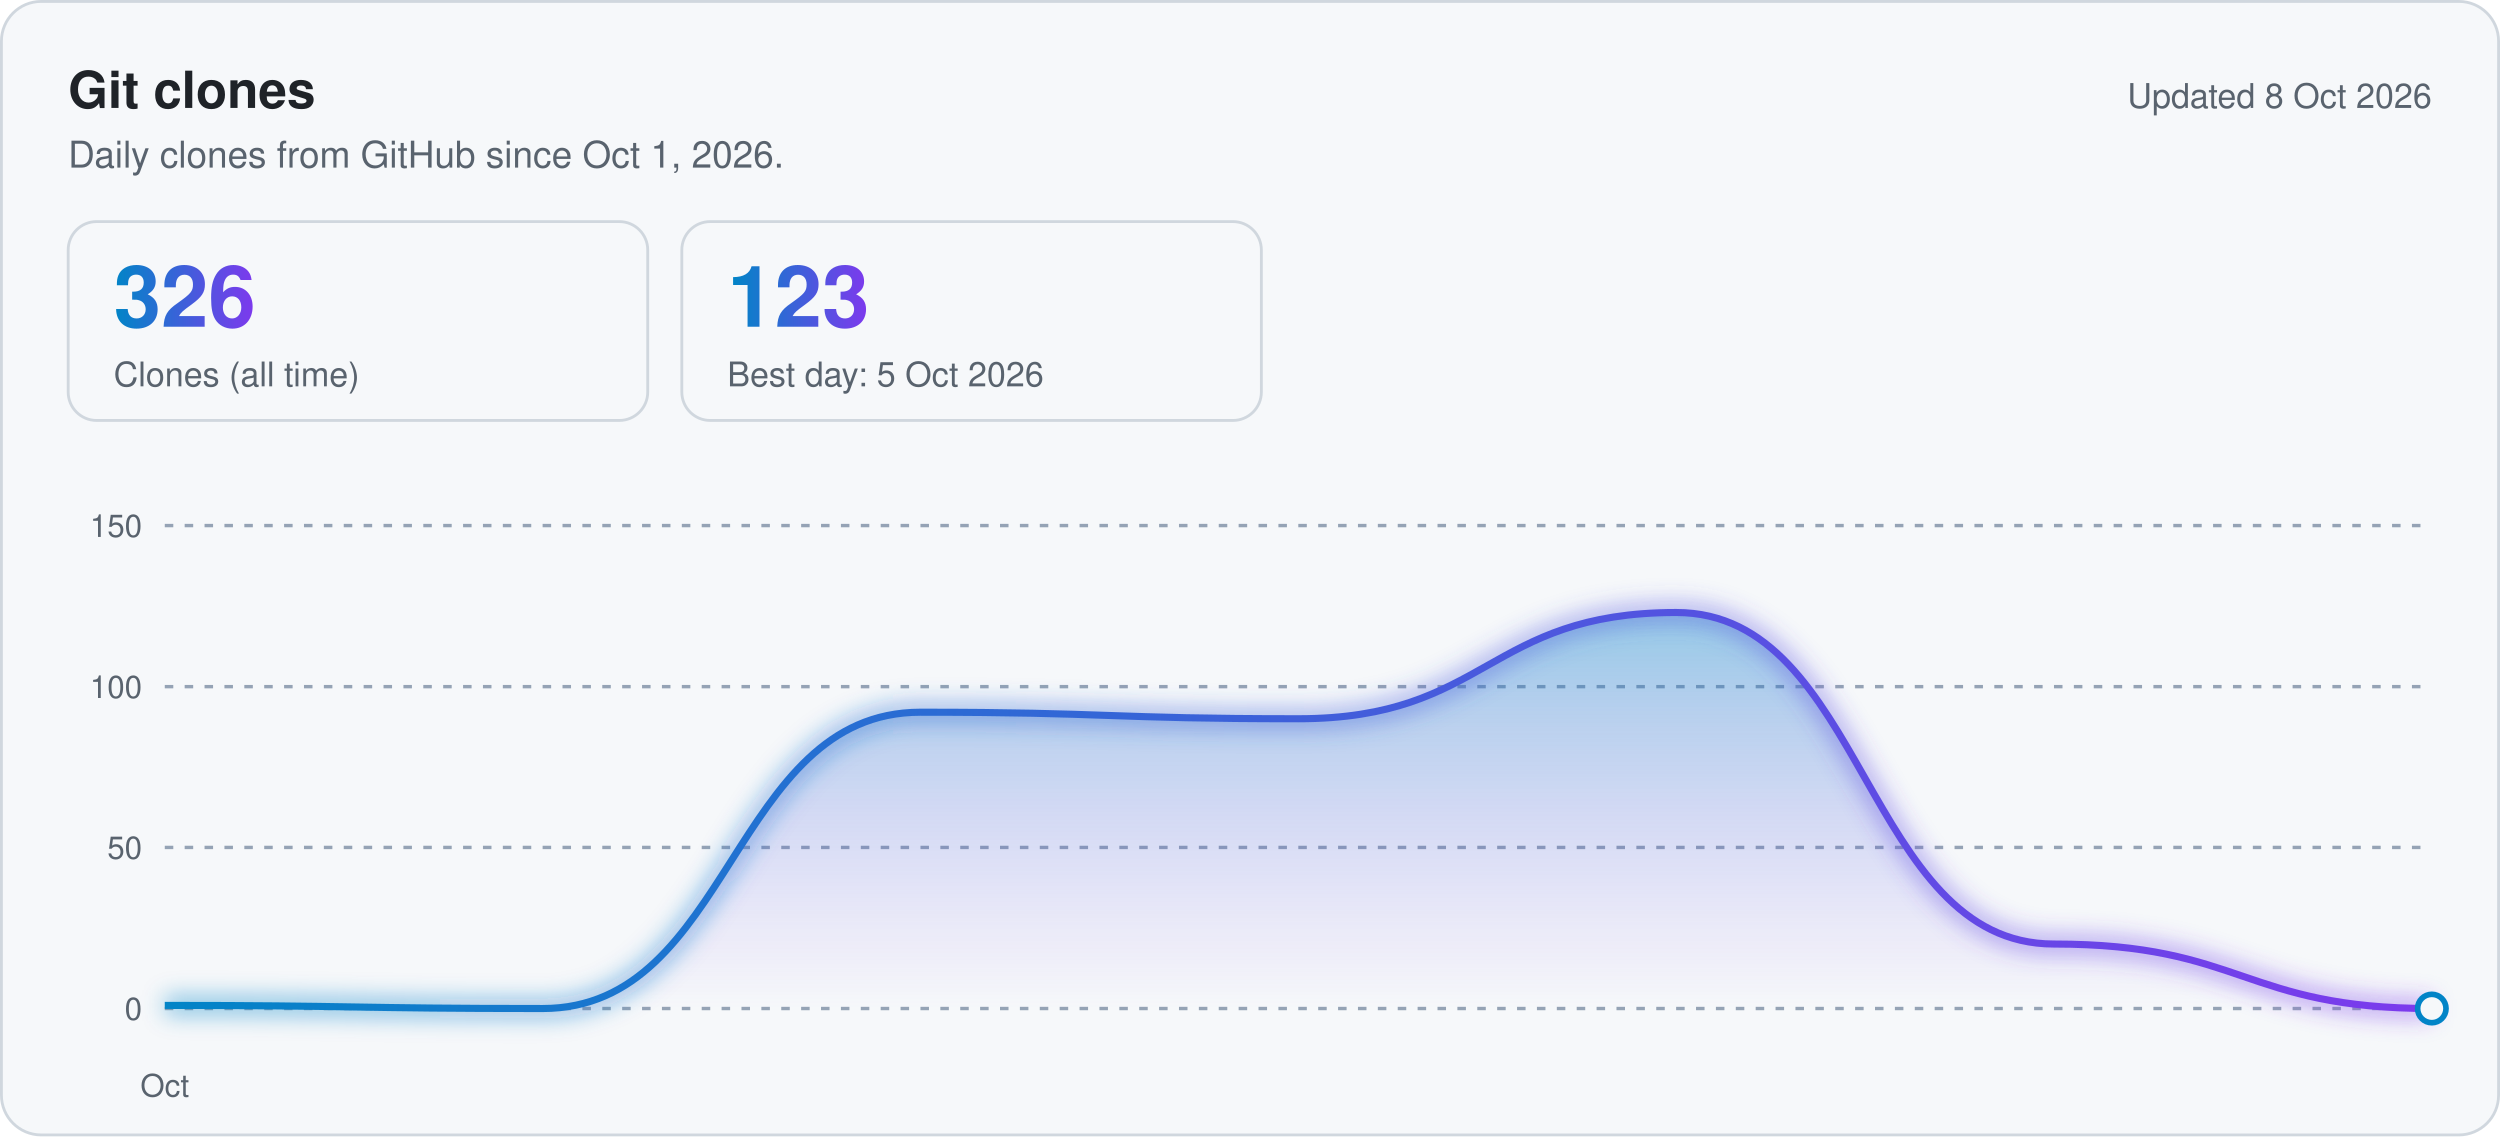
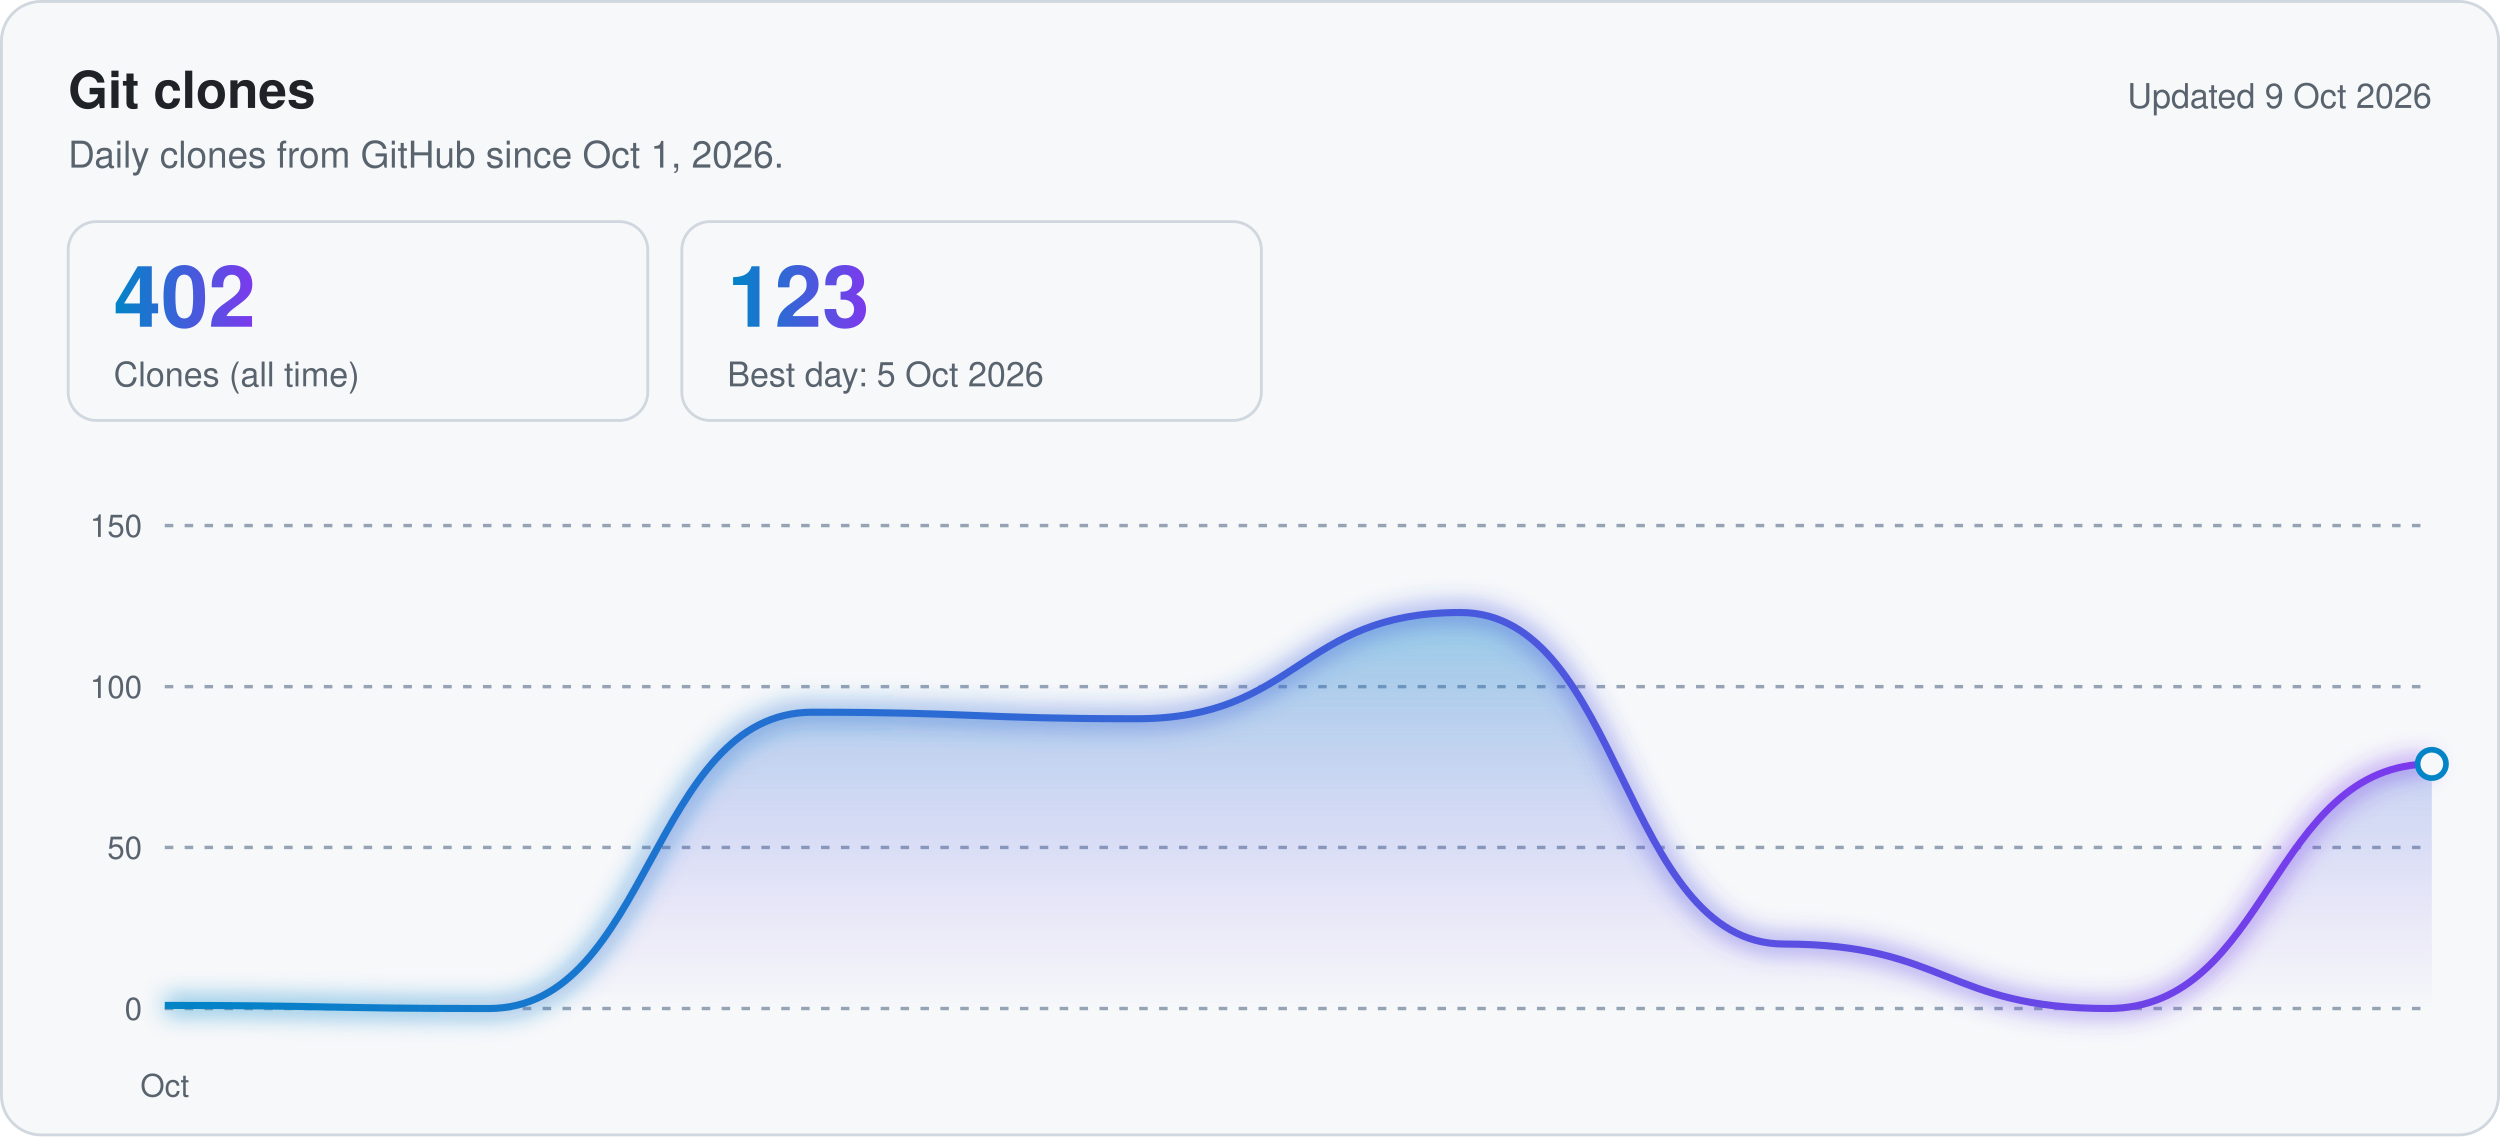
<svg xmlns="http://www.w3.org/2000/svg" viewBox="0 0 880 400" width="880" height="400" role="img" aria-label="Git clones" font-family="'Segoe UI', system-ui, -apple-system, Helvetica, Arial, sans-serif">
  <style>@keyframes draw{from{stroke-dasharray:1;stroke-dashoffset:1}to{stroke-dasharray:1;stroke-dashoffset:0}}@keyframes fade{from{opacity:0}}.ln,.gw{animation:draw 2.2s ease-out .2s backwards}.fd{animation:fade 1.4s ease 1.2s backwards}@media (prefers-reduced-motion:reduce){.lwv{display:none}}@media (prefers-reduced-motion:reduce){*{animation:none!important}}</style>
  <defs>
    <linearGradient id="lg" x1="0" x2="1">
      <stop offset="0" stop-color="#0284c7" />
      <stop offset="1" stop-color="#7c3aed" />
    </linearGradient>
    <linearGradient id="ag" x1="0" x2="0" y1="0" y2="1">
      <stop offset="0" stop-color="#0284c7" stop-opacity=".4" />
      <stop offset="1" stop-color="#7c3aed" stop-opacity="0" />
    </linearGradient>
    <filter id="gw" x="-5%" y="-30%" width="110%" height="160%">
      <feGaussianBlur stdDeviation="4" />
    </filter>
    <linearGradient id="wv" gradientUnits="userSpaceOnUse" x1="0" y1="0" x2="880" y2="0" gradientTransform="translate(-90,0)">
      <stop offset="0" stop-color="#fff" stop-opacity="0" />
      <stop offset=".04" stop-color="#fff" stop-opacity="0" />
      <stop offset=".08" stop-color="#fff" stop-opacity="1" />
      <stop offset=".086" stop-color="#fff" stop-opacity="0" />
      <stop offset="1" stop-color="#fff" stop-opacity="0" />
      <animateTransform attributeName="gradientTransform" type="translate" from="-90 0" to="970 0" dur="10s" begin="2.4s" repeatCount="indefinite" />
    </linearGradient>
  </defs>
  <rect x=".5" y=".5" width="879" height="399" rx="14" fill="#f6f8fa" stroke="#d0d7de" />
  <text x="24" y="38" font-size="18" font-weight="700" fill="#1f2328">Git clones</text>
  <text x="24" y="59" font-size="13" fill="#59636e">Daily clones from GitHub since Oct 1, 2026.</text>
-   <text x="856" y="38" font-size="12" fill="#59636e" text-anchor="end">Updated 8 Oct 2026</text>
+   <text x="856" y="38" font-size="12" fill="#59636e" text-anchor="end">Updated 9 Oct 2026</text>
  <rect x="24" y="78" width="204" height="70" rx="10" fill="none" stroke="#d0d7de" />
-   <text x="40" y="115" font-size="30" font-weight="700" fill="url(#lg)">326</text>
+   <text x="40" y="115" font-size="30" font-weight="700" fill="url(#lg)">402</text>
  <text x="40" y="136" font-size="12" fill="#59636e">Clones (all time)</text>
  <rect x="240" y="78" width="204" height="70" rx="10" fill="none" stroke="#d0d7de" />
  <text x="256" y="115" font-size="30" font-weight="700" fill="url(#lg)">123</text>
  <text x="256" y="136" font-size="12" fill="#59636e">Best day: 5 Oct 2026</text>
  <line x1="58" x2="856" y1="355.0" y2="355.0" stroke="#95a3b5" stroke-width="1.2" stroke-dasharray="3 4" />
  <text x="50" y="359.0" font-size="11" fill="#59636e" text-anchor="end">0</text>
  <line x1="58" x2="856" y1="298.3" y2="298.3" stroke="#95a3b5" stroke-width="1.2" stroke-dasharray="3 4" />
  <text x="50" y="302.3" font-size="11" fill="#59636e" text-anchor="end">50</text>
  <line x1="58" x2="856" y1="241.7" y2="241.7" stroke="#95a3b5" stroke-width="1.2" stroke-dasharray="3 4" />
  <text x="50" y="245.7" font-size="11" fill="#59636e" text-anchor="end">100</text>
  <line x1="58" x2="856" y1="185.0" y2="185.0" stroke="#95a3b5" stroke-width="1.2" stroke-dasharray="3 4" />
  <text x="50" y="189.0" font-size="11" fill="#59636e" text-anchor="end">150</text>
  <text x="58.0" y="386" font-size="11" fill="#59636e" text-anchor="middle">Oct</text>
-   <path class="fd" d="M58.0,353.9C124.5,353.9 124.5,355.0 191.0,355.0C257.5,355.0 257.5,250.7 324.0,250.7C390.5,250.7 390.5,253.0 457.0,253.0C523.5,253.0 523.5,215.6 590.0,215.6C656.5,215.6 656.5,332.3 723.0,332.3C789.5,332.3 789.5,355.0 856.0,355.0L856.0,355.0L58.0,355.0Z" fill="url(#ag)" />
-   <path class="gw" d="M58.0,353.9C124.5,353.9 124.5,355.0 191.0,355.0C257.5,355.0 257.5,250.7 324.0,250.7C390.5,250.7 390.5,253.0 457.0,253.0C523.5,253.0 523.5,215.6 590.0,215.6C656.5,215.6 656.5,332.3 723.0,332.3C789.5,332.3 789.5,355.0 856.0,355.0" pathLength="1" fill="none" stroke="url(#lg)" stroke-width="7" stroke-opacity=".45" filter="url(#gw)" />
-   <path class="ln" d="M58.0,353.9C124.5,353.9 124.5,355.0 191.0,355.0C257.5,355.0 257.5,250.7 324.0,250.7C390.5,250.7 390.5,253.0 457.0,253.0C523.5,253.0 523.5,215.6 590.0,215.6C656.5,215.6 656.5,332.3 723.0,332.3C789.5,332.3 789.5,355.0 856.0,355.0" pathLength="1" fill="none" stroke="url(#lg)" stroke-width="2.5" stroke-linejoin="round" />
-   <path class="lwv" d="M58.0,353.9C124.5,353.9 124.5,355.0 191.0,355.0C257.5,355.0 257.5,250.7 324.0,250.7C390.5,250.7 390.5,253.0 457.0,253.0C523.5,253.0 523.5,215.6 590.0,215.6C656.5,215.6 656.5,332.3 723.0,332.3C789.5,332.3 789.5,355.0 856.0,355.0" fill="none" stroke="url(#wv)" stroke-width="5.5" stroke-linecap="round" filter="url(#gw)" />
-   <path class="lwv" d="M58.0,353.9C124.5,353.9 124.5,355.0 191.0,355.0C257.5,355.0 257.5,250.7 324.0,250.7C390.5,250.7 390.5,253.0 457.0,253.0C523.5,253.0 523.5,215.6 590.0,215.6C656.5,215.6 656.5,332.3 723.0,332.3C789.5,332.3 789.5,355.0 856.0,355.0" fill="none" stroke="url(#wv)" stroke-width="2" stroke-linecap="round" />
-   <circle class="fd" cx="856.0" cy="355.0" r="5" fill="#f6f8fa" stroke="#0284c7" stroke-width="2" />
+   <path class="fd" d="M58.0,353.9C115.0,353.9 115.0,355.0 172.0,355.0C229.0,355.0 229.0,250.7 286.0,250.7C343.0,250.7 343.0,253.0 400.0,253.0C457.0,253.0 457.0,215.6 514.0,215.6C571.0,215.6 571.0,332.3 628.0,332.3C685.0,332.3 685.0,355.0 742.0,355.0C799.0,355.0 799.0,268.9 856.0,268.9L856.0,355.0L58.0,355.0Z" fill="url(#ag)" />
+   <path class="gw" d="M58.0,353.9C115.0,353.9 115.0,355.0 172.0,355.0C229.0,355.0 229.0,250.7 286.0,250.7C343.0,250.7 343.0,253.0 400.0,253.0C457.0,253.0 457.0,215.6 514.0,215.6C571.0,215.6 571.0,332.3 628.0,332.3C685.0,332.3 685.0,355.0 742.0,355.0C799.0,355.0 799.0,268.9 856.0,268.9" pathLength="1" fill="none" stroke="url(#lg)" stroke-width="7" stroke-opacity=".45" filter="url(#gw)" />
+   <path class="ln" d="M58.0,353.9C115.0,353.9 115.0,355.0 172.0,355.0C229.0,355.0 229.0,250.7 286.0,250.7C343.0,250.7 343.0,253.0 400.0,253.0C457.0,253.0 457.0,215.6 514.0,215.6C571.0,215.6 571.0,332.3 628.0,332.3C685.0,332.3 685.0,355.0 742.0,355.0C799.0,355.0 799.0,268.9 856.0,268.9" pathLength="1" fill="none" stroke="url(#lg)" stroke-width="2.5" stroke-linejoin="round" />
+   <path class="lwv" d="M58.0,353.9C115.0,353.9 115.0,355.0 172.0,355.0C229.0,355.0 229.0,250.7 286.0,250.7C343.0,250.7 343.0,253.0 400.0,253.0C457.0,253.0 457.0,215.6 514.0,215.6C571.0,215.6 571.0,332.3 628.0,332.3C685.0,332.3 685.0,355.0 742.0,355.0C799.0,355.0 799.0,268.9 856.0,268.9" fill="none" stroke="url(#wv)" stroke-width="5.5" stroke-linecap="round" filter="url(#gw)" />
+   <path class="lwv" d="M58.0,353.9C115.0,353.9 115.0,355.0 172.0,355.0C229.0,355.0 229.0,250.7 286.0,250.7C343.0,250.7 343.0,253.0 400.0,253.0C457.0,253.0 457.0,215.6 514.0,215.6C571.0,215.6 571.0,332.3 628.0,332.3C685.0,332.3 685.0,355.0 742.0,355.0C799.0,355.0 799.0,268.9 856.0,268.9" fill="none" stroke="url(#wv)" stroke-width="2" stroke-linecap="round" />
+   <circle class="fd" cx="856.0" cy="268.9" r="5" fill="#f6f8fa" stroke="#0284c7" stroke-width="2" />
</svg>
